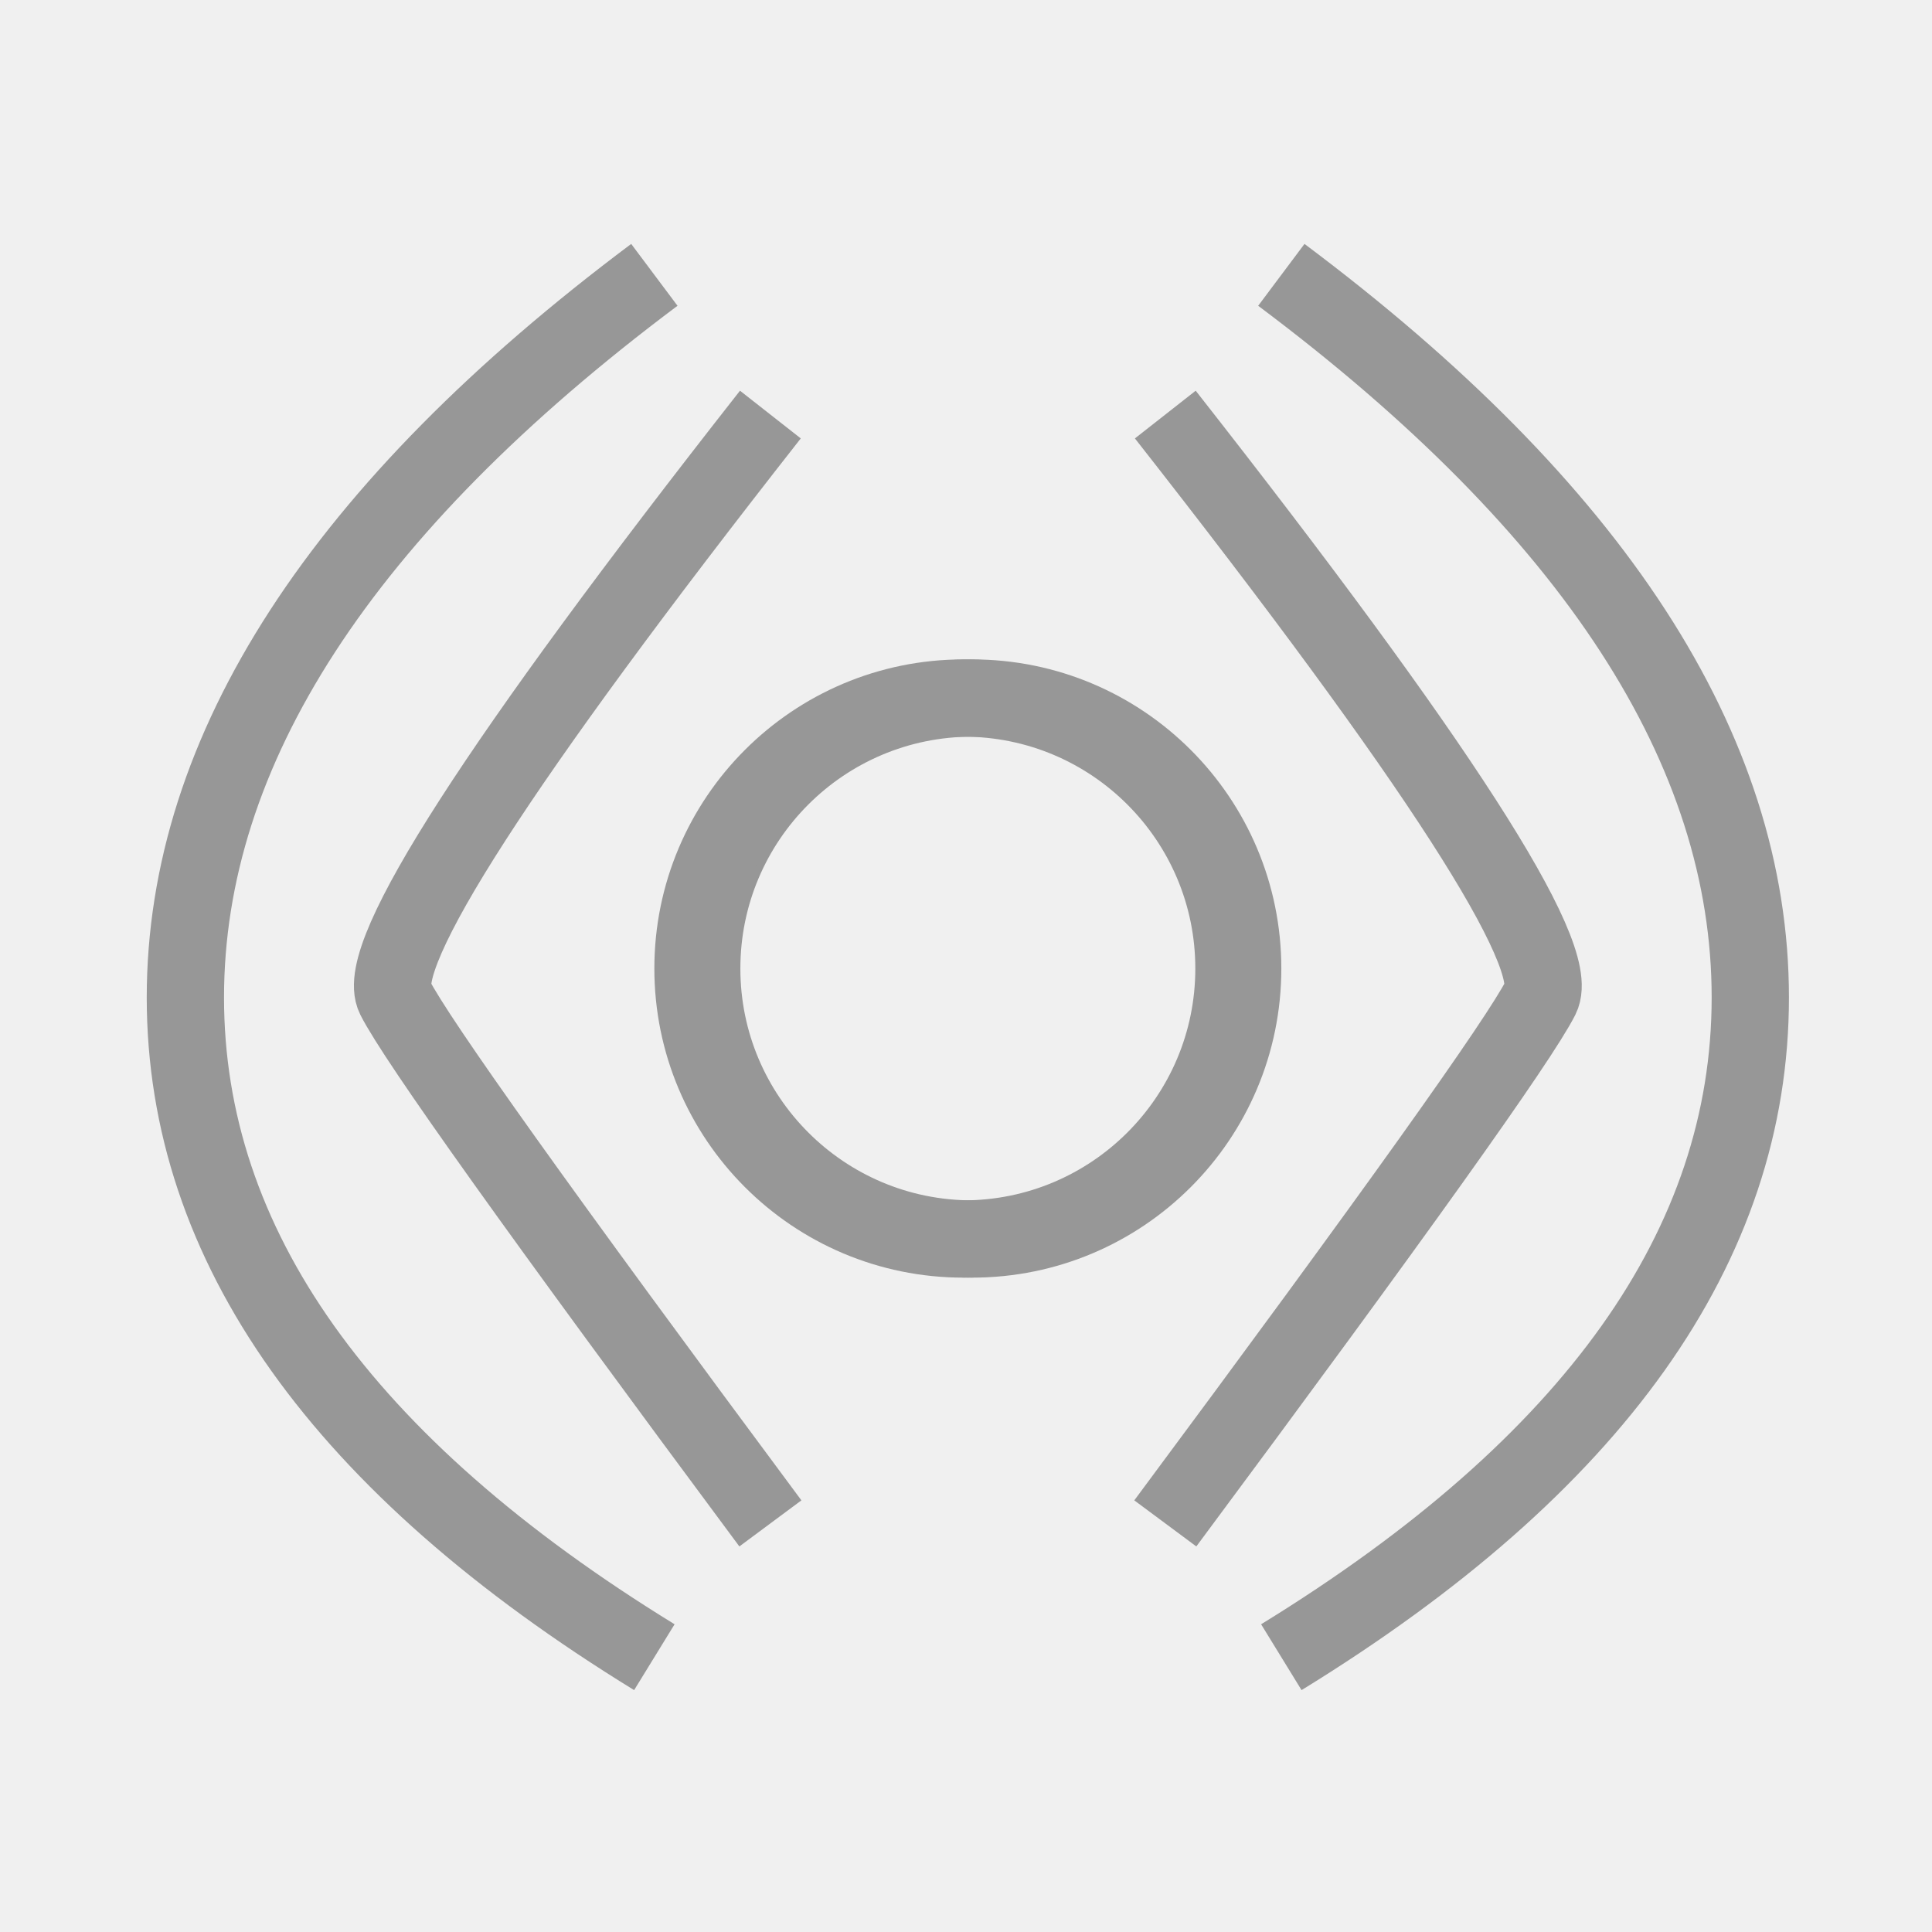
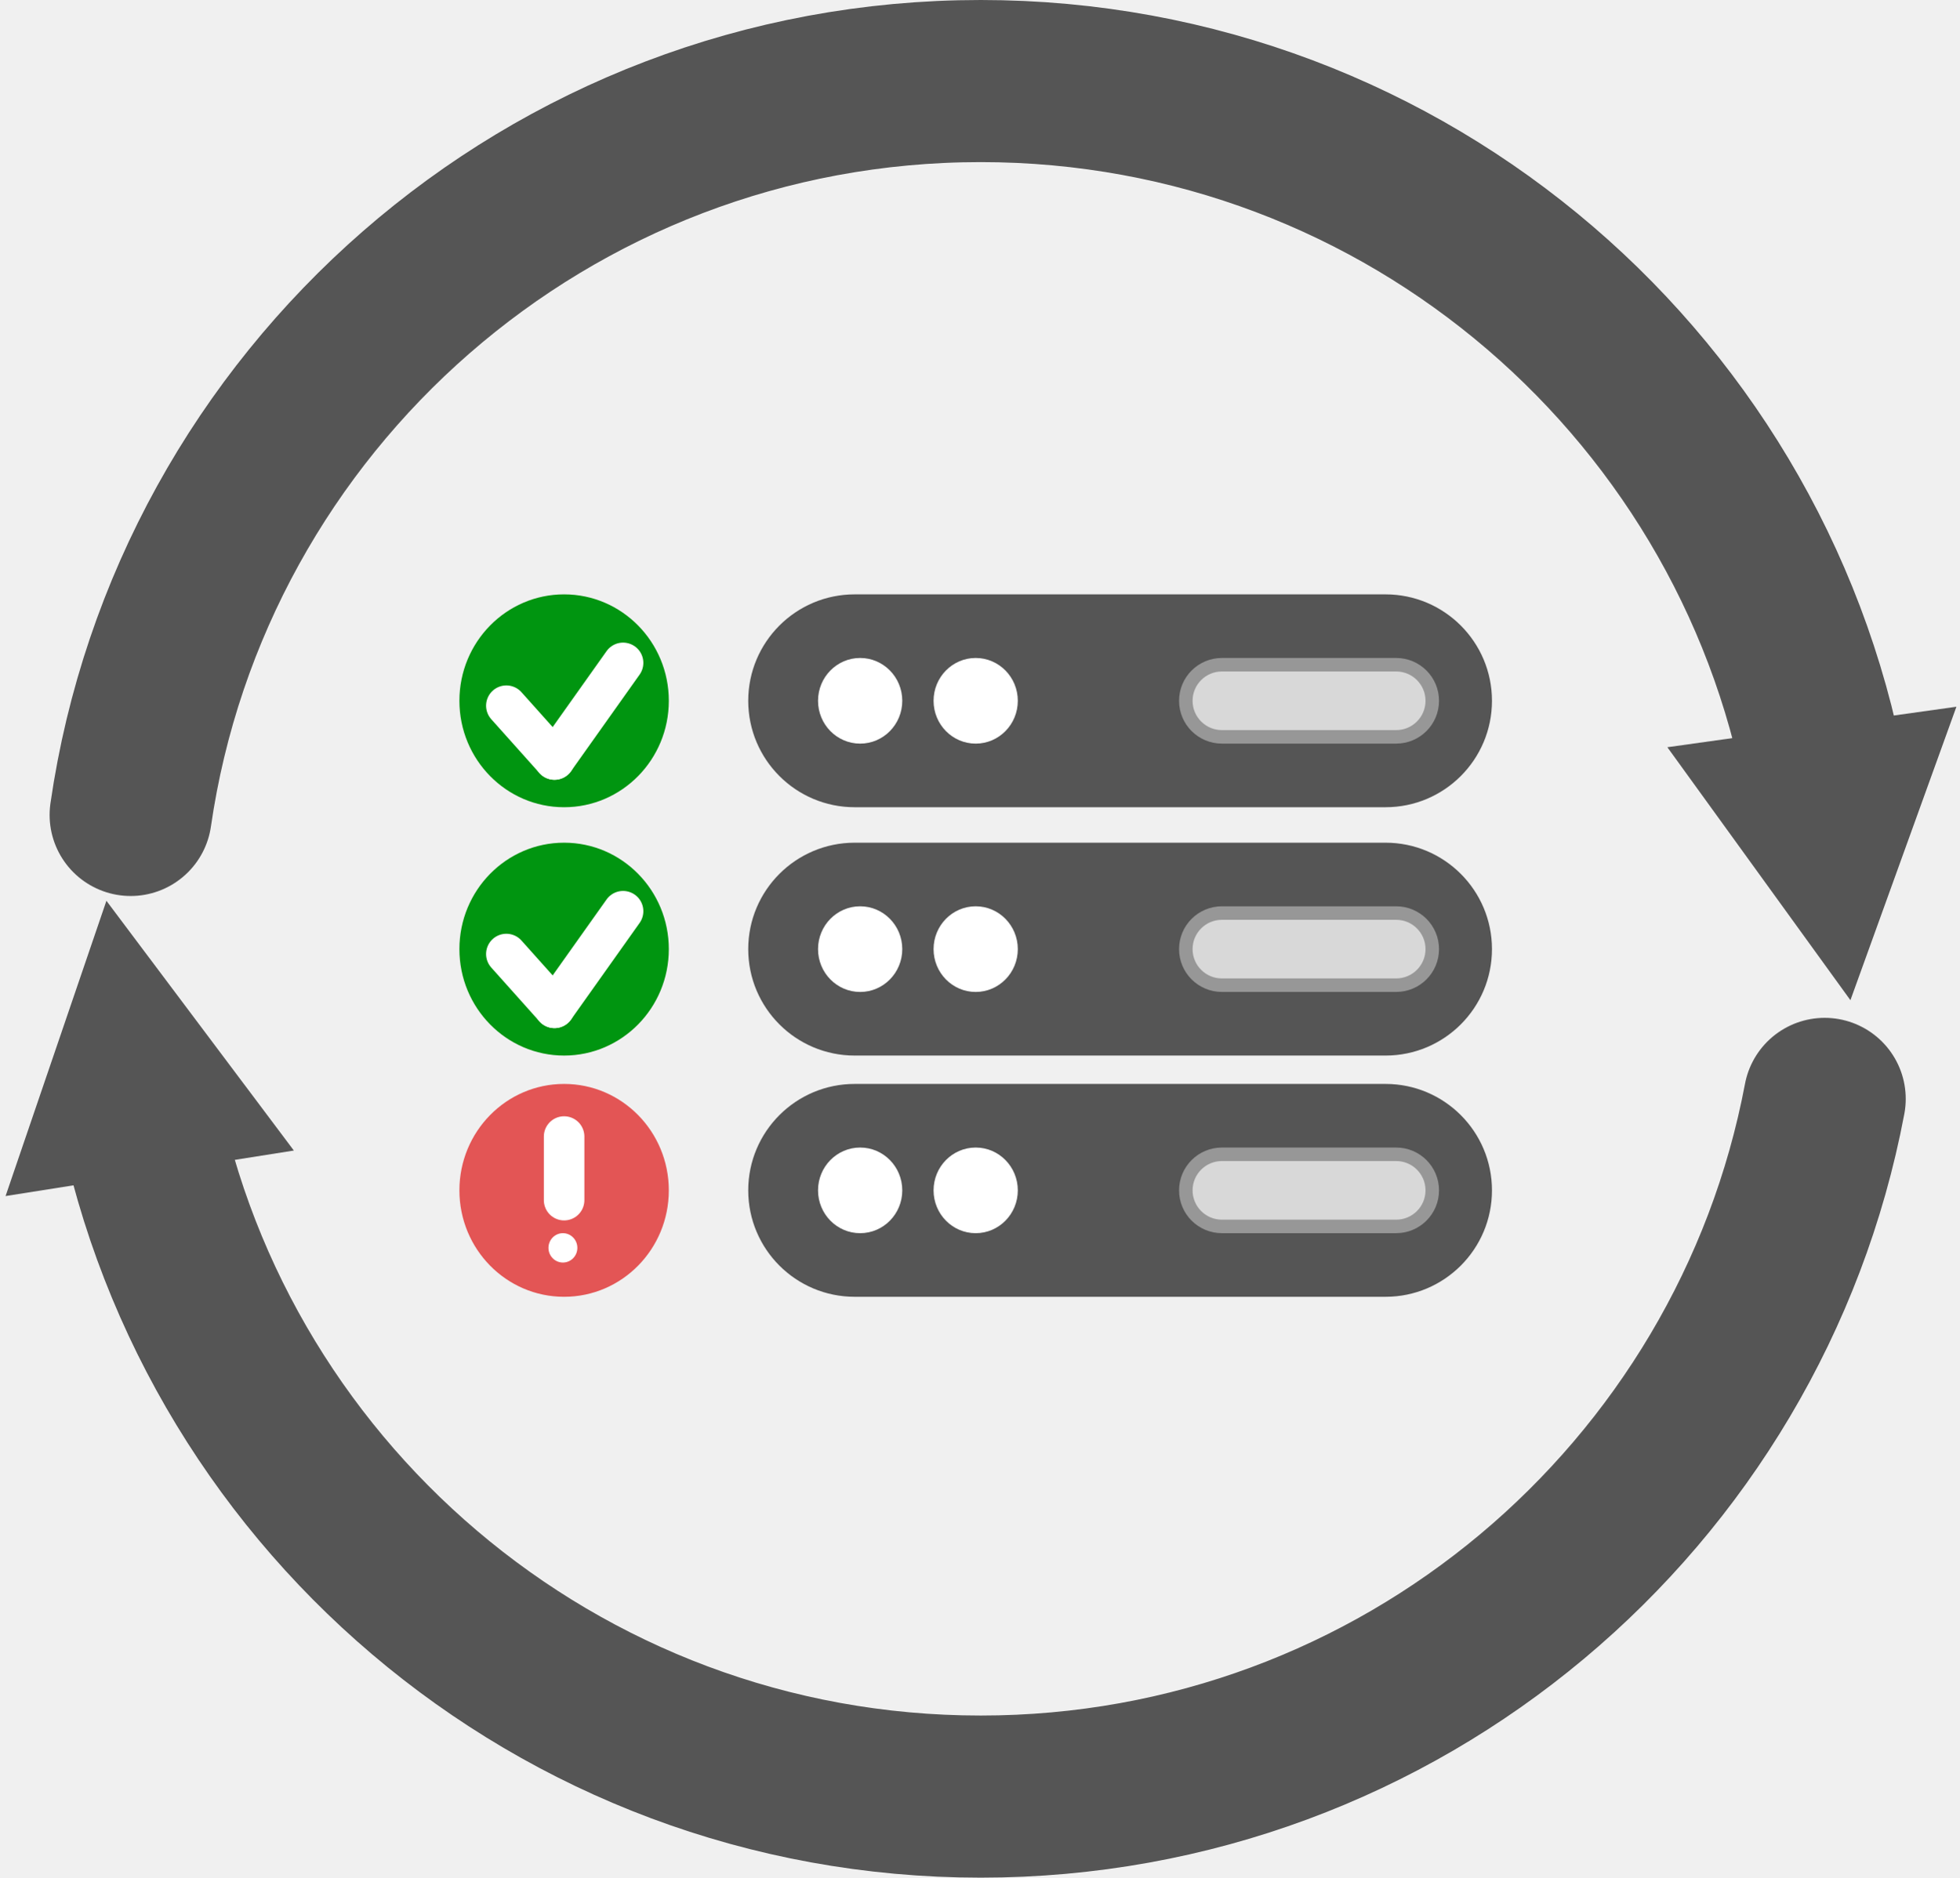
- <svg xmlns="http://www.w3.org/2000/svg" width="200px" height="200px" viewBox="0 0 200 200" version="1.1">
-   <g id="Artboard" stroke="none" stroke-width="1" fill="none" fill-rule="evenodd">
-     <g id="Group-2" transform="translate(100.1907, 100.4519) rotate(90) translate(-100.1907, -100.4519) translate(28.19066, 19.45188)" stroke="#979797" stroke-width="8">
-       <g id="Group">
-         <path d="M-2.84217094e-14,48.548 C24.231,16.183 49.167,1.77635684e-14 74.809,1.77635684e-14 C100.452,1.77635684e-14 123.215,16.183 143.1,48.548" id="Path" />
-         <path d="M14.463,60.559 C50.303,32.43 70.418,19.473 74.809,21.69 C79.2,23.907 97.347,36.863 129.25,60.559" id="Path-Copy" />
-         <circle id="Oval" cx="71.809" cy="80.548" r="28" />
-       </g>
-       <g id="Group" transform="translate(72, 105.5) scale(1, -1) translate(-72, -105.5) translate(0, 49)">
-         <path d="M-2.84217094e-14,48.548 C24.231,16.183 49.167,1.77635684e-14 74.809,1.77635684e-14 C100.452,1.77635684e-14 123.215,16.183 143.1,48.548" id="Path" />
-         <path d="M14.463,60.559 C50.303,32.43 70.418,19.473 74.809,21.69 C79.2,23.907 97.347,36.863 129.25,60.559" id="Path-Copy" />
-         <circle id="Oval" cx="71.809" cy="80.548" r="28" />
+ <svg xmlns="http://www.w3.org/2000/svg" id="svg64" version="1.1" viewBox="0 0 145 139" height="139px" width="145px">
+   <defs id="defs68" />
+   <g fill-rule="evenodd" fill="none" stroke-width="1" stroke="none" id="Page-1">
+     <g transform="translate(-23, -16)" id="Artboard">
+       <g transform="translate(20, 22)" id="Group-8">
+         <g transform="translate(37, 38)" id="Group-6">
+           <g id="Group">
+             <g transform="translate(21.37615, 0)" id="server1">
+               <rect rx="7.879" height="15.758" width="55.044" y="0" x="0" fill="#555555" id="Rectangle" />
+               <ellipse ry="3.17" rx="3.117" cy="7.879" cx="8.283" fill="#FFFFFF" id="Oval" />
+               <ellipse ry="3.17" rx="3.117" cy="7.879" cx="16.834" fill="#FFFFFF" id="ellipse6" />
+               <rect rx="2.67" height="5.339" width="18.239" y="5.209" x="32.386" fill="#D8D8D8" stroke="#979797" id="rect8" />
+             </g>
+             <g id="success1">
+               <ellipse ry="7.879" rx="7.749" cy="7.879" cx="7.749" fill="#009510" id="ellipse11" />
+               <g stroke-width="3" stroke-linecap="round" stroke="#FFFFFF" fill="#FFFFFF" transform="translate(3.384557, 5.071404)" id="Group-2">
+                 <line id="Line" y2="7.154" x2="3.652" y1="3.17" x1="0.089" />
+                 <line transform="translate(6.145643, 3.622431) scale(-1, 1) translate(-6.145643, -3.622431) " id="line14" y2="7.154" x2="8.64" y1="0" x1="3.563" />
+               </g>
+             </g>
+           </g>
+           <g transform="translate(0, 18.38384)" id="Group-3">
+             <g id="success2">
+               <ellipse ry="7.879" rx="7.749" cy="7.879" cx="7.749" fill="#009510" id="ellipse19" />
+               <g stroke-width="3" stroke-linecap="round" stroke="#FFFFFF" fill="#FFFFFF" transform="translate(3.384557, 5.071404)" id="g25">
+                 <line id="line21" y2="7.154" x2="3.652" y1="3.17" x1="0.089" />
+                 <line transform="translate(6.145643, 3.622431) scale(-1, 1) translate(-6.145643, -3.622431) " id="line23" y2="7.154" x2="8.64" y1="0" x1="3.563" />
+               </g>
+             </g>
+             <g transform="translate(21.37615, 0)" id="server2">
+               <rect rx="7.879" height="15.758" width="55.044" y="0" x="0" fill="#555555" id="rect28" />
+               <ellipse ry="3.17" rx="3.117" cy="7.879" cx="8.283" fill="#FFFFFF" id="ellipse30" />
+               <ellipse ry="3.17" rx="3.117" cy="7.879" cx="16.834" fill="#FFFFFF" id="ellipse32" />
+               <rect rx="2.67" height="5.339" width="18.239" y="5.209" x="32.386" fill="#D8D8D8" stroke="#979797" id="rect34" />
+             </g>
+           </g>
+           <g transform="translate(0, 36.24242)" id="Group-5">
+             <g id="warning">
+               <ellipse ry="7.879" rx="7.749" cy="7.879" cx="7.749" fill="#E35555" id="ellipse38" />
+               <g transform="translate(6.590979, 3.803553)" id="Group-4">
+                 <line stroke-linecap="round" stroke-width="3" stroke="#FFFFFF" id="Line-2" y2="4.8" x2="1.158" y1="0.091" x1="1.158" />
+                 <ellipse ry="1.087" rx="1.069" cy="8.332" cx="1.069" fill="#FFFFFF" id="ellipse41" />
+               </g>
+             </g>
+             <g transform="translate(21.37615, 0)" id="server3">
+               <rect rx="7.879" height="15.758" width="55.044" y="0" x="0" fill="#555555" id="rect45" />
+               <ellipse ry="3.17" rx="3.117" cy="7.879" cx="8.283" fill="#FFFFFF" id="ellipse47" />
+               <ellipse ry="3.17" rx="3.117" cy="7.879" cx="16.834" fill="#FFFFFF" id="ellipse49" />
+               <rect rx="2.67" height="5.339" width="18.239" y="5.209" x="32.386" fill="#D8D8D8" stroke="#979797" id="rect51" />
+             </g>
+           </g>
+         </g>
+         <g transform="translate(75.5, 63.5) rotate(-90) translate(-75.5, -63.5) translate(12, -12)" id="Group-7">
+           <path stroke-linecap="round" stroke-width="12" stroke="#555555" id="Shape" d="M52.631,12.941 C22.739,18.102 0,44.183 0,75.58 C0,106.633 22.243,132.485 51.65,138.042 M73.715,138.329 C103.928,133.438 127,107.206 127,75.58 C127,43.591 103.395,17.12 72.671,12.671" />
+           <polygon points="56.218 2.267 67.027 22.698 45.427 22.688" transform="translate(56.22701, 12.48231) rotate(81) translate(-56.22701, -12.48231) " fill="#555555" id="Triangle" />
+           <polygon points="69.08 128.303 79.872 148.724 58.271 148.733" transform="translate(69.07179, 138.5183) scale(-1, 1) rotate(98) translate(-69.07179, -138.5183) " fill="#555555" id="polygon58" />
+         </g>
      </g>
    </g>
  </g>
</svg>
